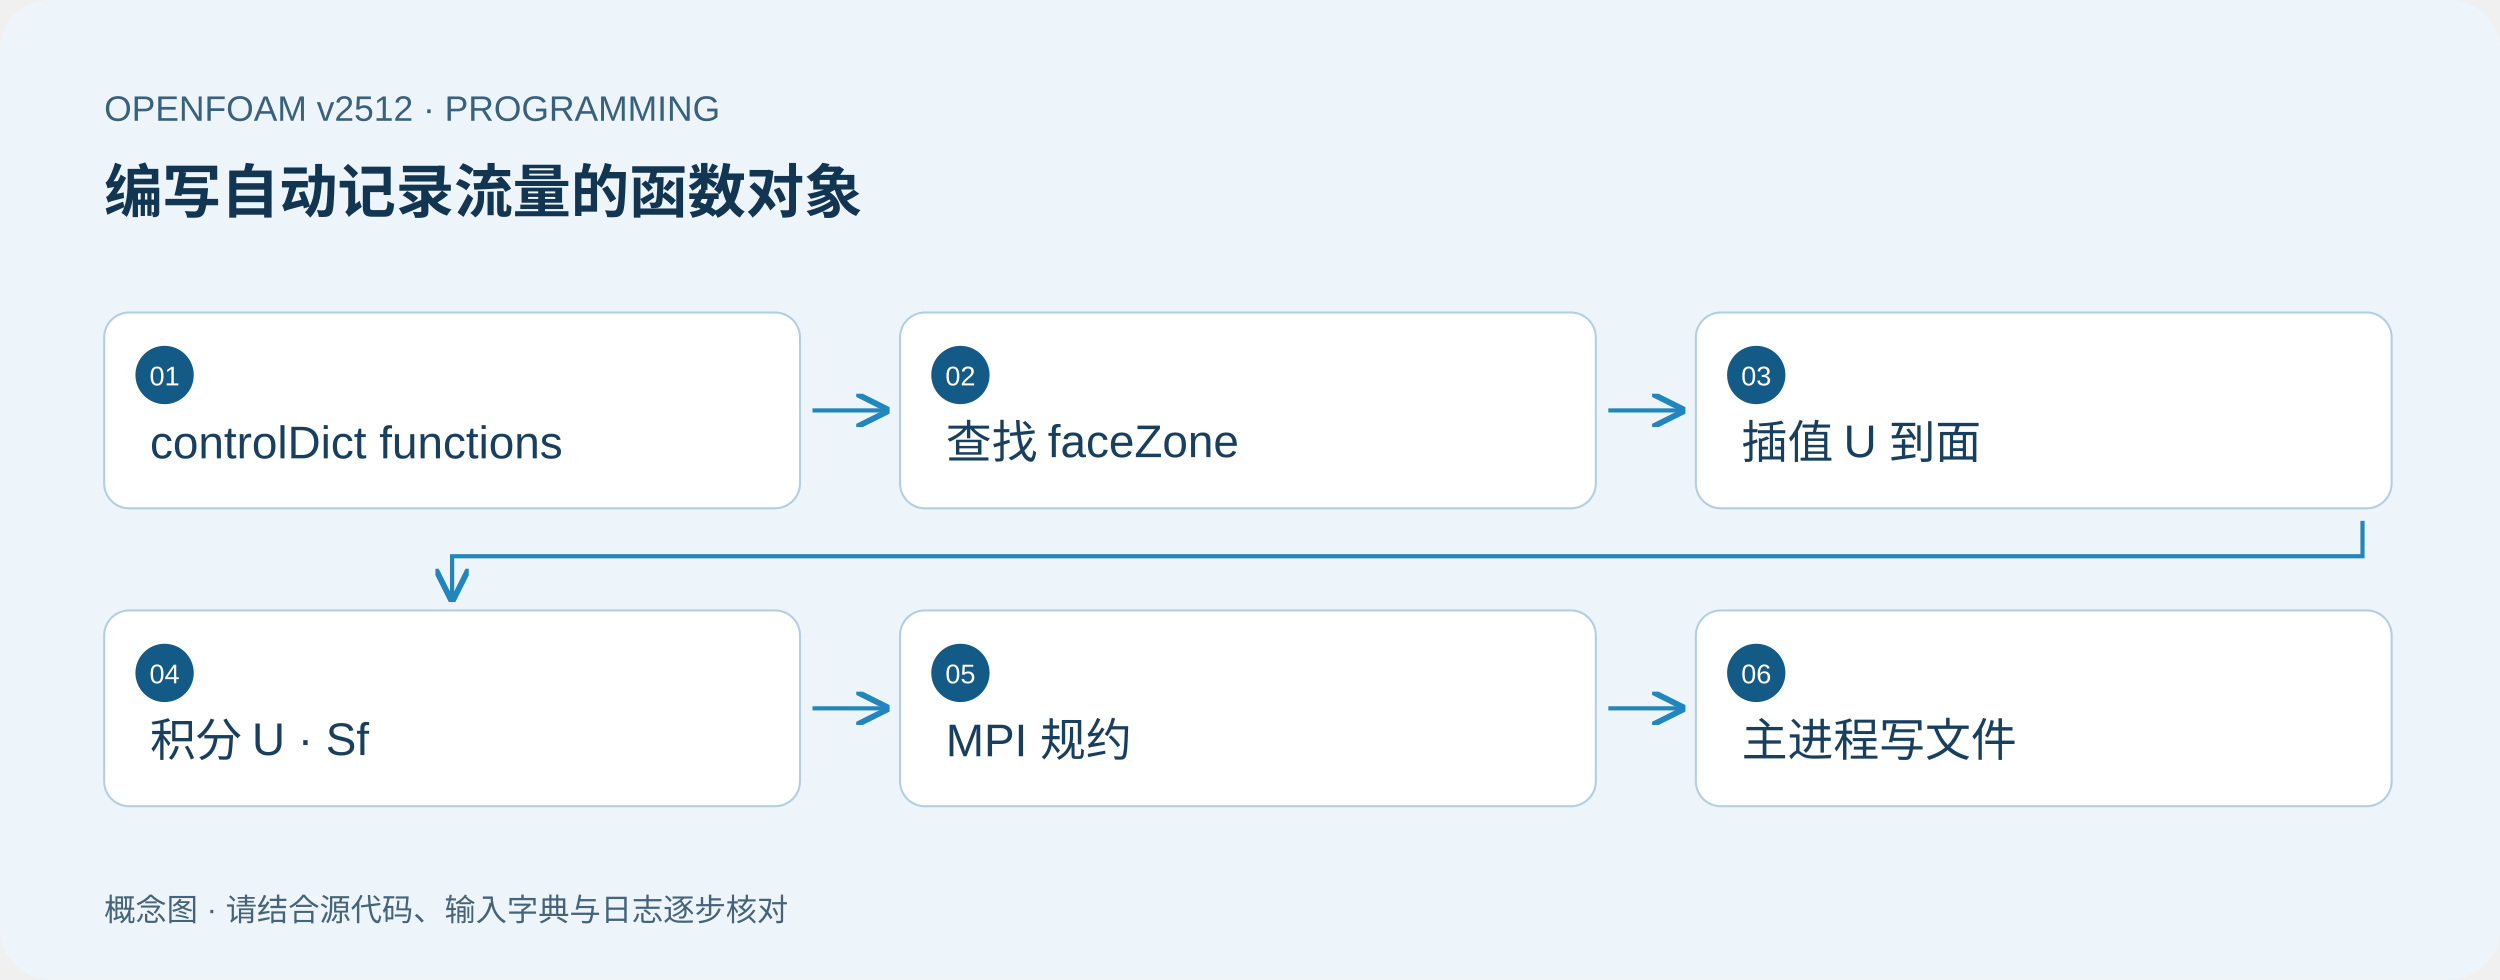
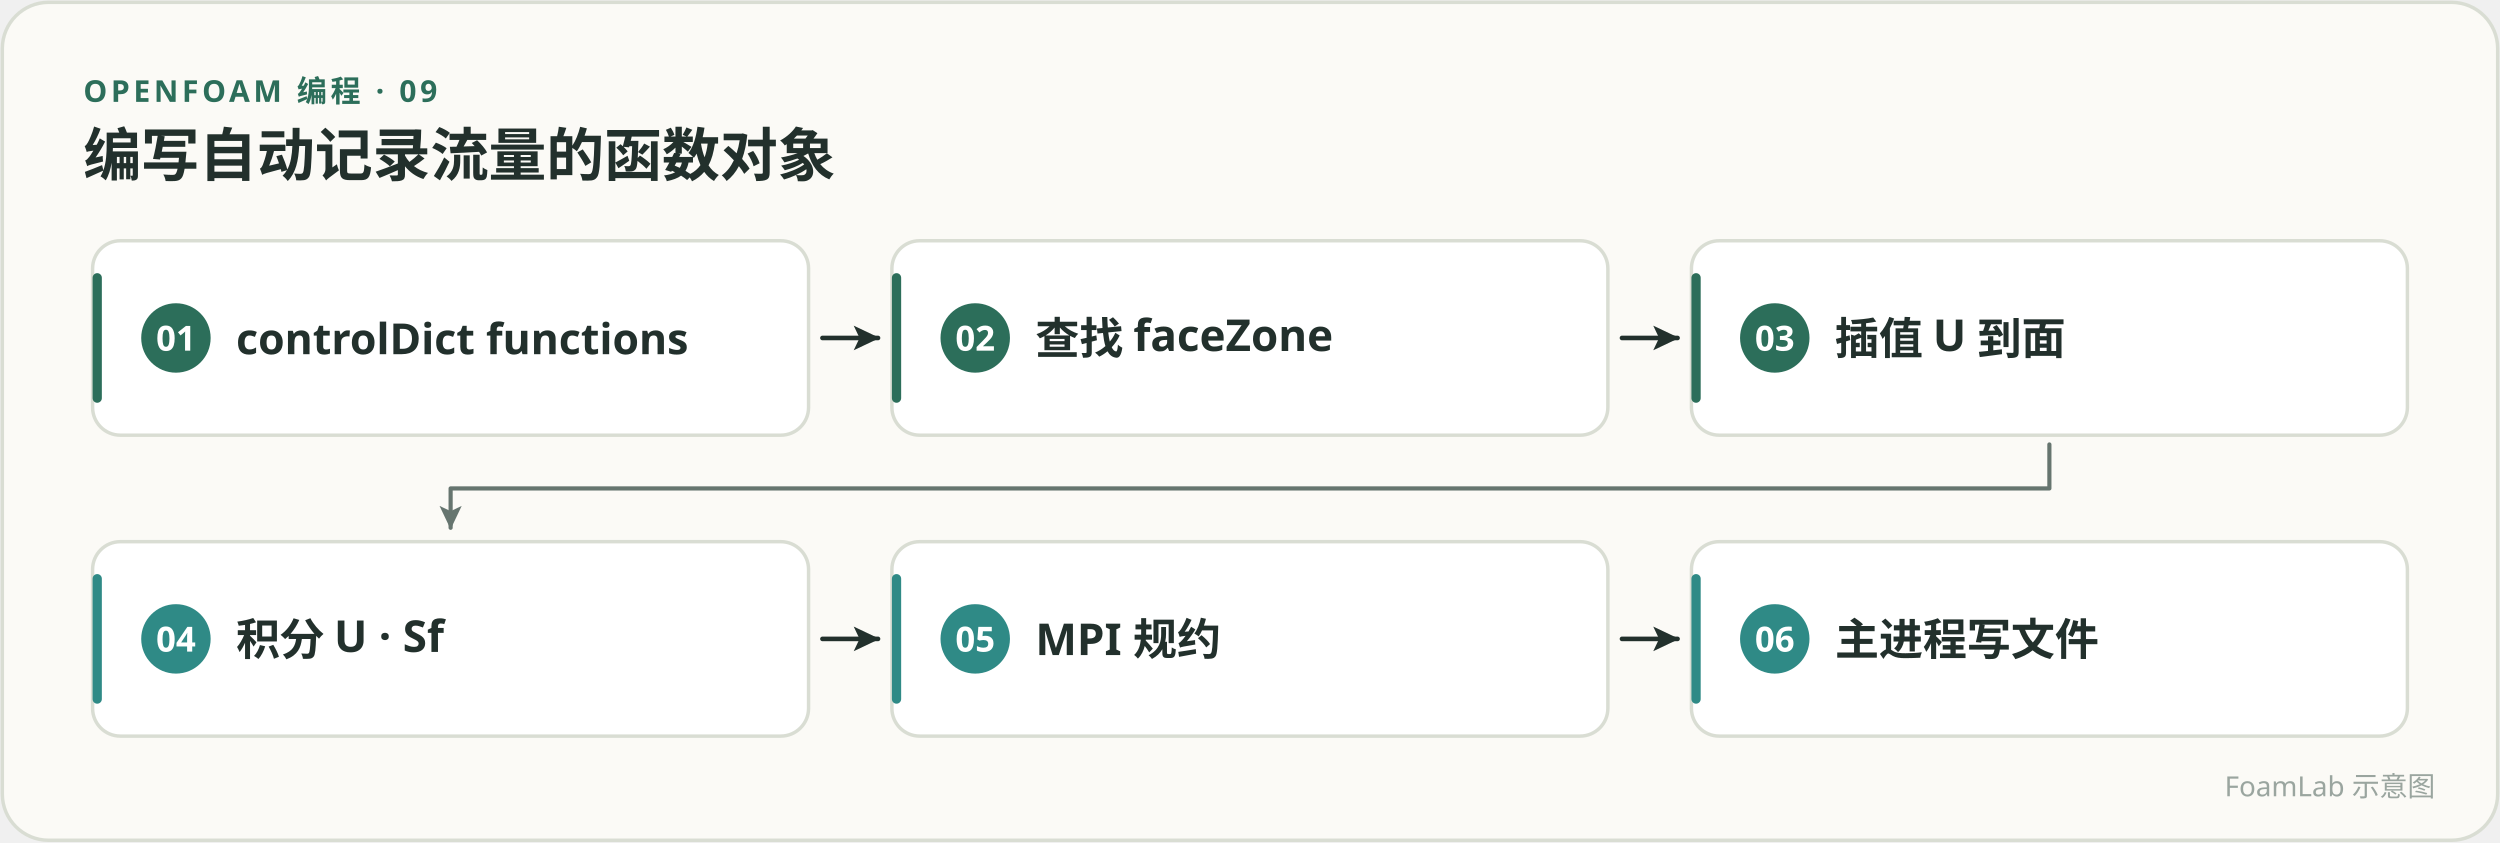
- <svg xmlns="http://www.w3.org/2000/svg" width="1200" height="470" viewBox="0 0 1200 470" role="img" aria-labelledby="title desc">
+ <svg xmlns="http://www.w3.org/2000/svg" width="1080" height="364" viewBox="0 0 1080 364" role="img" aria-label="编写自动记录流量的函数对象">
  <defs>
-     <marker id="a" markerWidth="8" markerHeight="8" refX="7" refY="4" orient="auto">
-       <path d="M0,0 L8,4 L0,8" fill="none" stroke="#2286bd" stroke-width="1.4" />
+     <marker id="a-ink" viewBox="0 0 10 10" refX="8.5" refY="5" markerWidth="7" markerHeight="7" orient="auto-start-reverse">
+       <path d="M1 1.2 9 5 1 8.8 2.8 5z" fill="#22302c" />
    </marker>
+     <marker id="a-green" viewBox="0 0 10 10" refX="8.5" refY="5" markerWidth="7" markerHeight="7" orient="auto-start-reverse">
+       <path d="M1 1.2 9 5 1 8.8 2.8 5z" fill="#2c6e5a" />
+     </marker>
+     <marker id="a-teal" viewBox="0 0 10 10" refX="8.5" refY="5" markerWidth="7" markerHeight="7" orient="auto-start-reverse">
+       <path d="M1 1.2 9 5 1 8.8 2.8 5z" fill="#2f8a86" />
+     </marker>
+     <marker id="a-muted" viewBox="0 0 10 10" refX="8.5" refY="5" markerWidth="7" markerHeight="7" orient="auto-start-reverse">
+       <path d="M1 1.2 9 5 1 8.8 2.8 5z" fill="#66756f" />
+     </marker>
+     <marker id="a-amber" viewBox="0 0 10 10" refX="8.5" refY="5" markerWidth="7" markerHeight="7" orient="auto-start-reverse">
+       <path d="M1 1.2 9 5 1 8.8 2.8 5z" fill="#c98a2b" />
+     </marker>
+     <marker id="a-red" viewBox="0 0 10 10" refX="8.5" refY="5" markerWidth="7" markerHeight="7" orient="auto-start-reverse">
+       <path d="M1 1.2 9 5 1 8.8 2.8 5z" fill="#c8553d" />
+     </marker>
+     <marker id="a-blue" viewBox="0 0 10 10" refX="8.5" refY="5" markerWidth="7" markerHeight="7" orient="auto-start-reverse">
+       <path d="M1 1.2 9 5 1 8.8 2.8 5z" fill="#3b78b5" />
+     </marker>
+     <pattern id="hatch" width="8" height="8" patternUnits="userSpaceOnUse" patternTransform="rotate(45)">
+       <path d="M0 0v8" stroke="#66756f" stroke-width="1.6" />
+     </pattern>
  </defs>
-   <rect width="1200" height="470" rx="24" fill="#eef5fa" />
-   <text x="50" y="58" font-family="Arial,sans-serif" font-size="17" fill="#37617d">OPENFOAM v2512 · PROGRAMMING</text>
-   <text x="50" y="102" font-family="Arial,Microsoft YaHei,sans-serif" font-size="28" font-weight="700" fill="#123552">编写自动记录流量的函数对象</text>
-   <rect x="50" y="150" width="334" height="94" rx="12" fill="white" stroke="#b4cee1" />
-   <circle cx="79" cy="180" r="14" fill="#145a87" />
-   <text x="79" y="185" text-anchor="middle" fill="white" font-size="13" font-family="Arial">01</text>
-   <text x="72" y="220" font-family="Arial,Microsoft YaHei,sans-serif" font-size="22" fill="#193f5e">controlDict functions</text>
-   <path d="M390,197 H425" stroke="#2286bd" stroke-width="2" fill="none" marker-end="url(#a)" />
-   <rect x="432" y="150" width="334" height="94" rx="12" fill="white" stroke="#b4cee1" />
-   <circle cx="461" cy="180" r="14" fill="#145a87" />
-   <text x="461" y="185" text-anchor="middle" fill="white" font-size="13" font-family="Arial">02</text>
-   <text x="454" y="220" font-family="Arial,Microsoft YaHei,sans-serif" font-size="22" fill="#193f5e">查找 faceZone</text>
-   <path d="M772,197 H807" stroke="#2286bd" stroke-width="2" fill="none" marker-end="url(#a)" />
-   <rect x="814" y="150" width="334" height="94" rx="12" fill="white" stroke="#b4cee1" />
-   <circle cx="843" cy="180" r="14" fill="#145a87" />
-   <text x="843" y="185" text-anchor="middle" fill="white" font-size="13" font-family="Arial">03</text>
-   <text x="836" y="220" font-family="Arial,Microsoft YaHei,sans-serif" font-size="22" fill="#193f5e">插值 U 到面</text>
-   <rect x="50" y="293" width="334" height="94" rx="12" fill="white" stroke="#b4cee1" />
-   <circle cx="79" cy="323" r="14" fill="#145a87" />
-   <text x="79" y="328" text-anchor="middle" fill="white" font-size="13" font-family="Arial">04</text>
-   <text x="72" y="363" font-family="Arial,Microsoft YaHei,sans-serif" font-size="22" fill="#193f5e">积分 U · Sf</text>
-   <path d="M390,340 H425" stroke="#2286bd" stroke-width="2" fill="none" marker-end="url(#a)" />
-   <rect x="432" y="293" width="334" height="94" rx="12" fill="white" stroke="#b4cee1" />
-   <circle cx="461" cy="323" r="14" fill="#145a87" />
-   <text x="461" y="328" text-anchor="middle" fill="white" font-size="13" font-family="Arial">05</text>
-   <text x="454" y="363" font-family="Arial,Microsoft YaHei,sans-serif" font-size="22" fill="#193f5e">MPI 规约</text>
-   <path d="M772,340 H807" stroke="#2286bd" stroke-width="2" fill="none" marker-end="url(#a)" />
-   <rect x="814" y="293" width="334" height="94" rx="12" fill="white" stroke="#b4cee1" />
-   <circle cx="843" cy="323" r="14" fill="#145a87" />
-   <text x="843" y="328" text-anchor="middle" fill="white" font-size="13" font-family="Arial">06</text>
-   <text x="836" y="363" font-family="Arial,Microsoft YaHei,sans-serif" font-size="22" fill="#193f5e">主进程写文件</text>
-   <path d="M1134,250 V267 H217 V287" fill="none" stroke="#2286bd" stroke-width="2" marker-end="url(#a)" />
-   <text x="50" y="442" font-family="Arial,Microsoft YaHei,sans-serif" font-size="15" fill="#45647a">概念图 · 请结合源代码、输入字典与日志逐步核对</text>
+   <style>text{font-family:'Noto Sans SC','PingFang SC','Microsoft YaHei','Source Han Sans SC',sans-serif;fill:#22302c}.t{font-size:19px}.tb{font-size:19px;font-weight:700}.s{font-size:16px;fill:#66756f}
+ .h{font-size:25px;font-weight:700}.k{font-size:13px;fill:#2c6e5a;font-weight:700;letter-spacing:.12em}.m{font-family:'Cascadia Code','JetBrains Mono',Consolas,'DejaVu Sans Mono',monospace;font-size:16px}.mb{font-family:'Cascadia Code','JetBrains Mono',Consolas,'DejaVu Sans Mono',monospace;font-size:17px;font-weight:700}
+ .tag{font-size:12px;fill:#9aa59f}.c{text-anchor:middle}.e{text-anchor:end}.w{fill:#fff}</style>
+   <rect x="1" y="1" width="1078" height="362" rx="20" fill="#fbfaf6" stroke="#d9ddd3" stroke-width="1.5" />
+   <text x="36.0" y="44.0" class="k">OPENFOAM 编程 · 09</text>
+   <text x="36.0" y="76.0" class="h">编写自动记录流量的函数对象</text>
+   <rect x="40.0" y="104.0" width="309.3" height="84.0" rx="12" fill="#ffffff" stroke="#d9ddd3" stroke-width="1.5" />
+   <rect x="40.0" y="118.0" width="4" height="56.0" rx="2" fill="#2c6e5a" />
+   <circle cx="76.0" cy="146.0" r="15" fill="#2c6e5a" stroke="none" stroke-width="0" />
+   <text x="76.0" y="151.5" class="tb w" text-anchor="middle" style="font-size:15px;fill:#fff">01</text>
+   <text x="102.0" y="153.0" class="tb" style="font-size:18.5px">controlDict functions</text>
+   <line x1="355.3" y1="146.0" x2="379.3" y2="146.0" stroke="#22302c" stroke-width="2" stroke-linecap="round" marker-end="url(#a-ink)" />
+   <rect x="385.3" y="104.0" width="309.3" height="84.0" rx="12" fill="#ffffff" stroke="#d9ddd3" stroke-width="1.5" />
+   <rect x="385.3" y="118.0" width="4" height="56.0" rx="2" fill="#2c6e5a" />
+   <circle cx="421.3" cy="146.0" r="15" fill="#2c6e5a" stroke="none" stroke-width="0" />
+   <text x="421.3" y="151.5" class="tb w" text-anchor="middle" style="font-size:15px;fill:#fff">02</text>
+   <text x="447.3" y="153.0" class="tb">查找 faceZone</text>
+   <line x1="700.7" y1="146.0" x2="724.7" y2="146.0" stroke="#22302c" stroke-width="2" stroke-linecap="round" marker-end="url(#a-ink)" />
+   <rect x="730.7" y="104.0" width="309.3" height="84.0" rx="12" fill="#ffffff" stroke="#d9ddd3" stroke-width="1.5" />
+   <rect x="730.7" y="118.0" width="4" height="56.0" rx="2" fill="#2c6e5a" />
+   <circle cx="766.7" cy="146.0" r="15" fill="#2c6e5a" stroke="none" stroke-width="0" />
+   <text x="766.7" y="151.5" class="tb w" text-anchor="middle" style="font-size:15px;fill:#fff">03</text>
+   <text x="792.7" y="153.0" class="tb">插值 U 到面</text>
+   <path d="M885.333 192 V211 H194.667 V228" fill="none" stroke="#66756f" stroke-width="1.8" stroke-linecap="round" stroke-linejoin="round" marker-end="url(#a-muted)" />
+   <rect x="40.0" y="234.0" width="309.3" height="84.0" rx="12" fill="#ffffff" stroke="#d9ddd3" stroke-width="1.5" />
+   <rect x="40.0" y="248.0" width="4" height="56.0" rx="2" fill="#2f8a86" />
+   <circle cx="76.0" cy="276.0" r="15" fill="#2f8a86" stroke="none" stroke-width="0" />
+   <text x="76.0" y="281.5" class="tb w" text-anchor="middle" style="font-size:15px;fill:#fff">04</text>
+   <text x="102.0" y="283.0" class="tb">积分 U · Sf</text>
+   <line x1="355.3" y1="276.0" x2="379.3" y2="276.0" stroke="#22302c" stroke-width="2" stroke-linecap="round" marker-end="url(#a-ink)" />
+   <rect x="385.3" y="234.0" width="309.3" height="84.0" rx="12" fill="#ffffff" stroke="#d9ddd3" stroke-width="1.5" />
+   <rect x="385.3" y="248.0" width="4" height="56.0" rx="2" fill="#2f8a86" />
+   <circle cx="421.3" cy="276.0" r="15" fill="#2f8a86" stroke="none" stroke-width="0" />
+   <text x="421.3" y="281.5" class="tb w" text-anchor="middle" style="font-size:15px;fill:#fff">05</text>
+   <text x="447.3" y="283.0" class="tb">MPI 规约</text>
+   <line x1="700.7" y1="276.0" x2="724.7" y2="276.0" stroke="#22302c" stroke-width="2" stroke-linecap="round" marker-end="url(#a-ink)" />
+   <rect x="730.7" y="234.0" width="309.3" height="84.0" rx="12" fill="#ffffff" stroke="#d9ddd3" stroke-width="1.5" />
+   <rect x="730.7" y="248.0" width="4" height="56.0" rx="2" fill="#2f8a86" />
+   <circle cx="766.7" cy="276.0" r="15" fill="#2f8a86" stroke="none" stroke-width="0" />
+   <text x="766.7" y="281.5" class="tb w" text-anchor="middle" style="font-size:15px;fill:#fff">06</text>
+   <text x="792.7" y="283.0" class="tb">主进程写文件</text>
+   <text x="1052.0" y="344.0" class="tag" text-anchor="end">FoamLab 示意图</text>
</svg>
